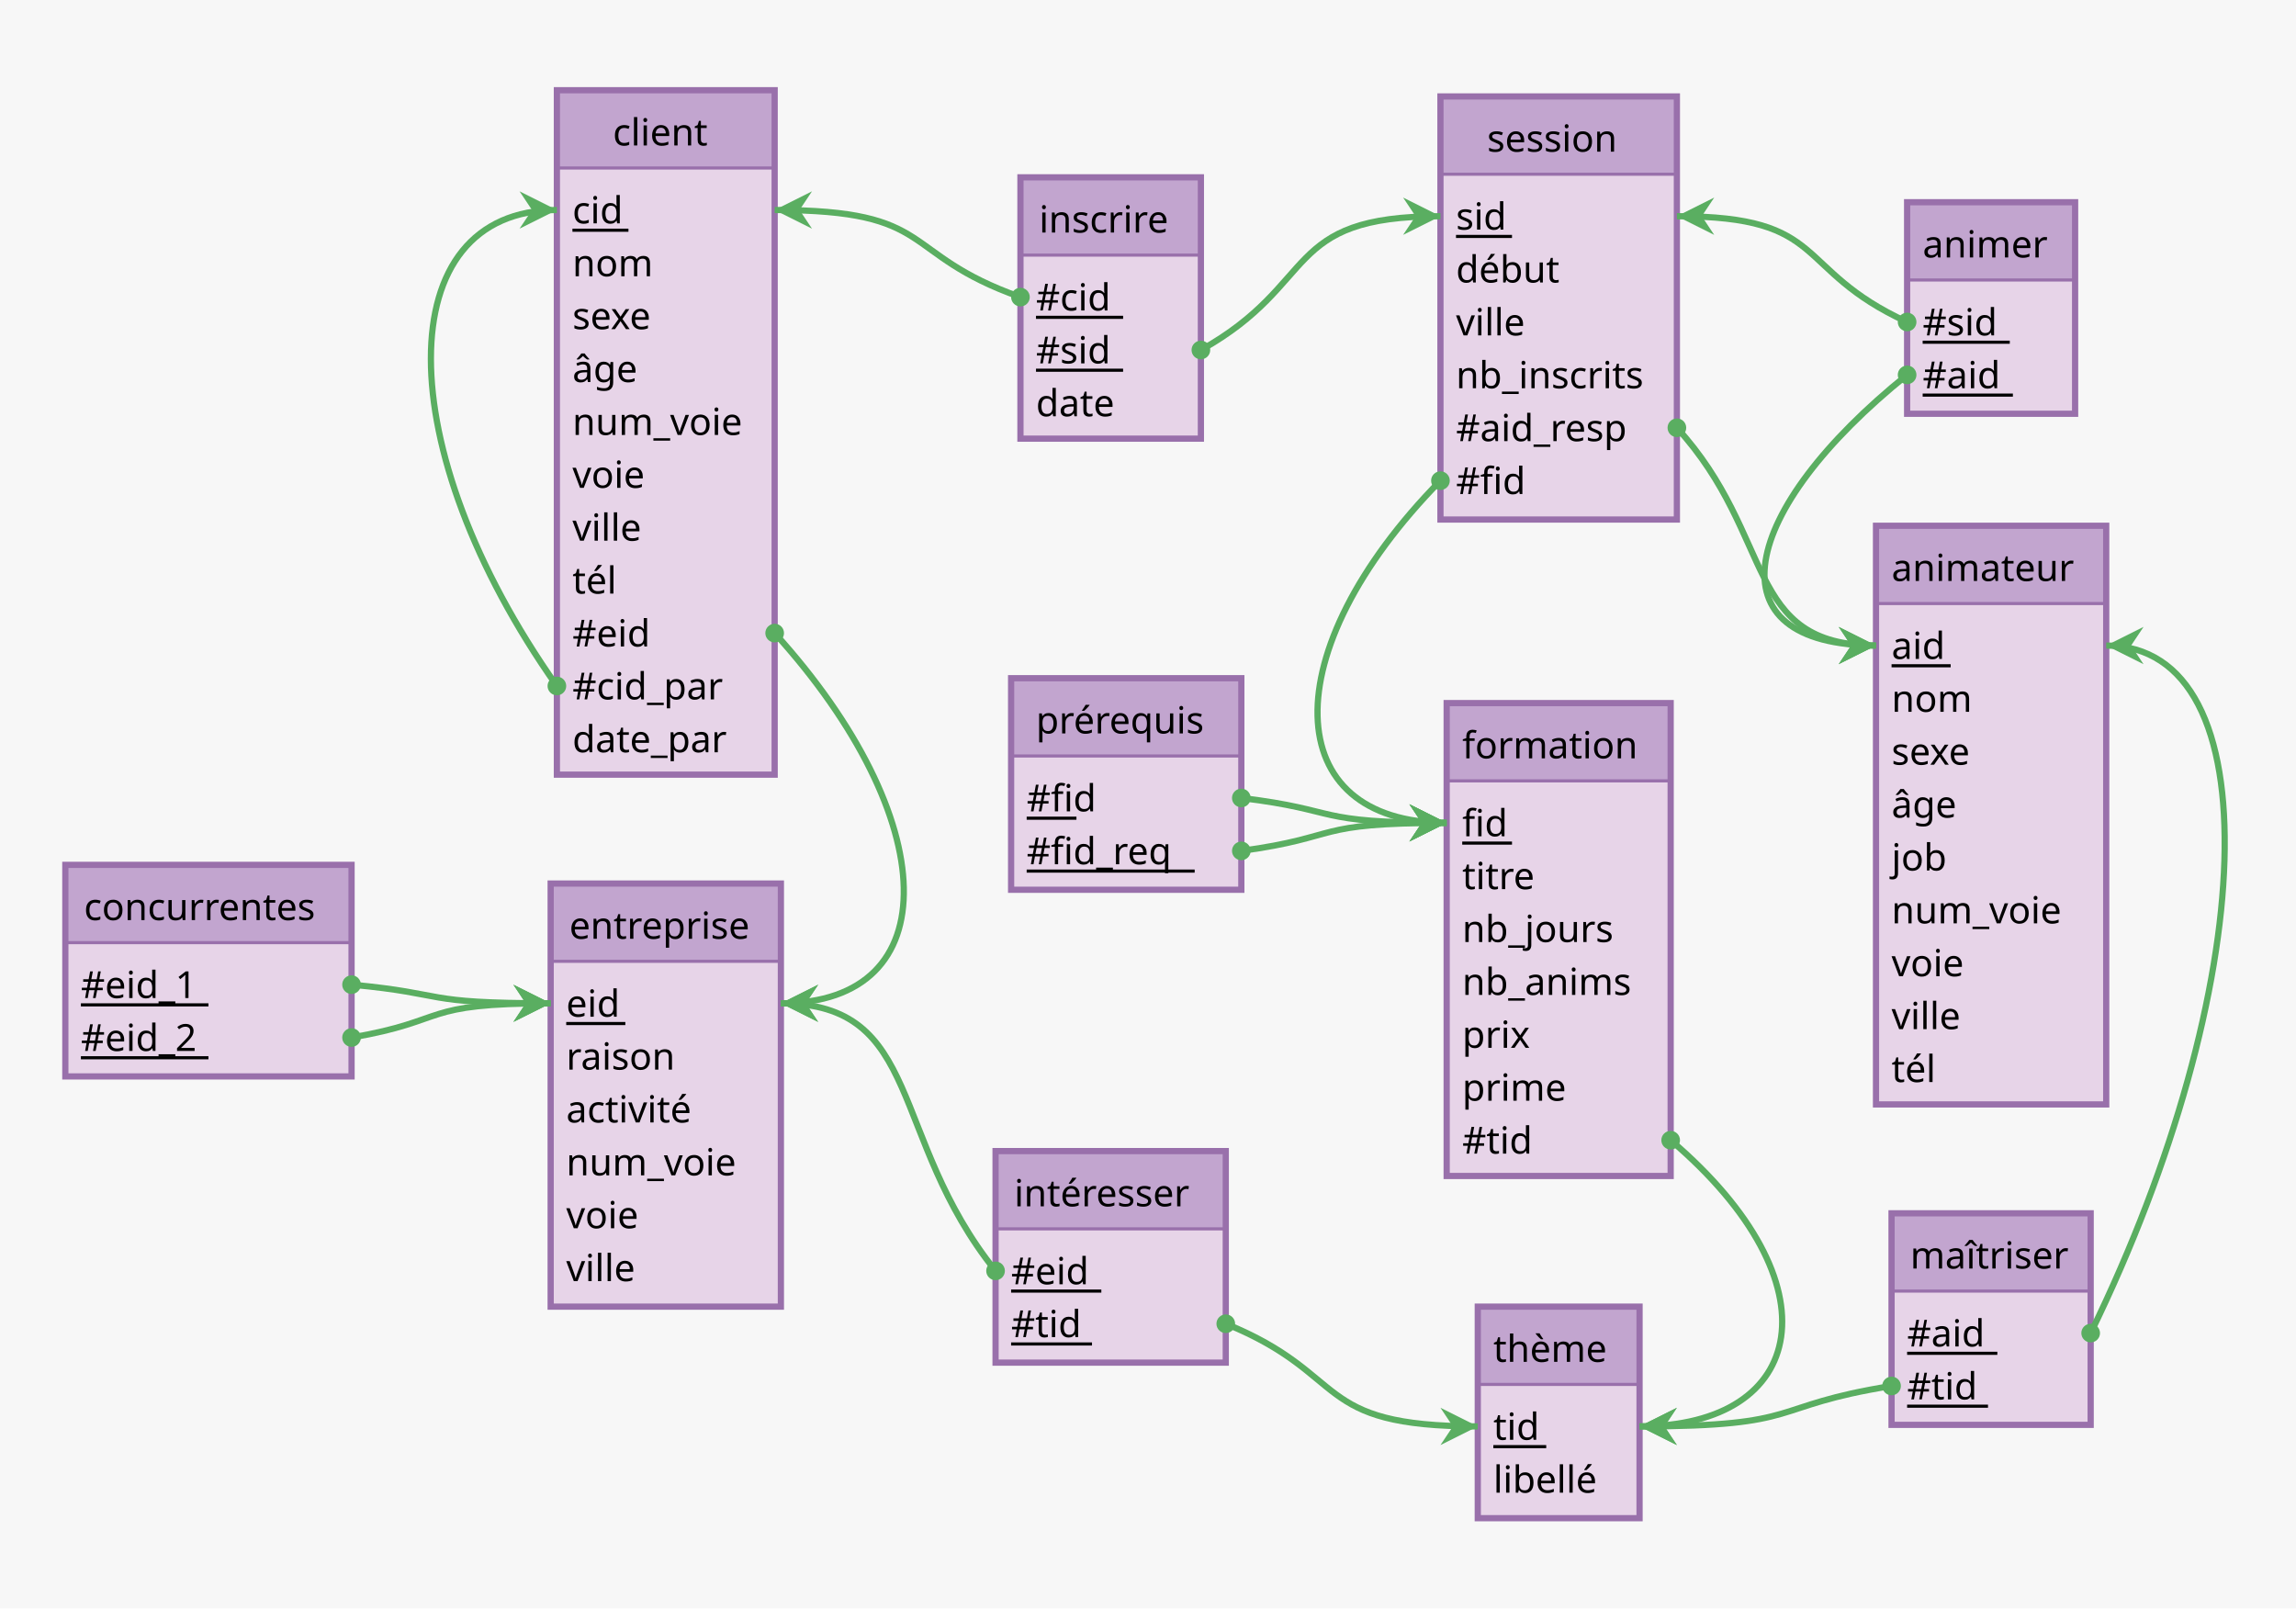
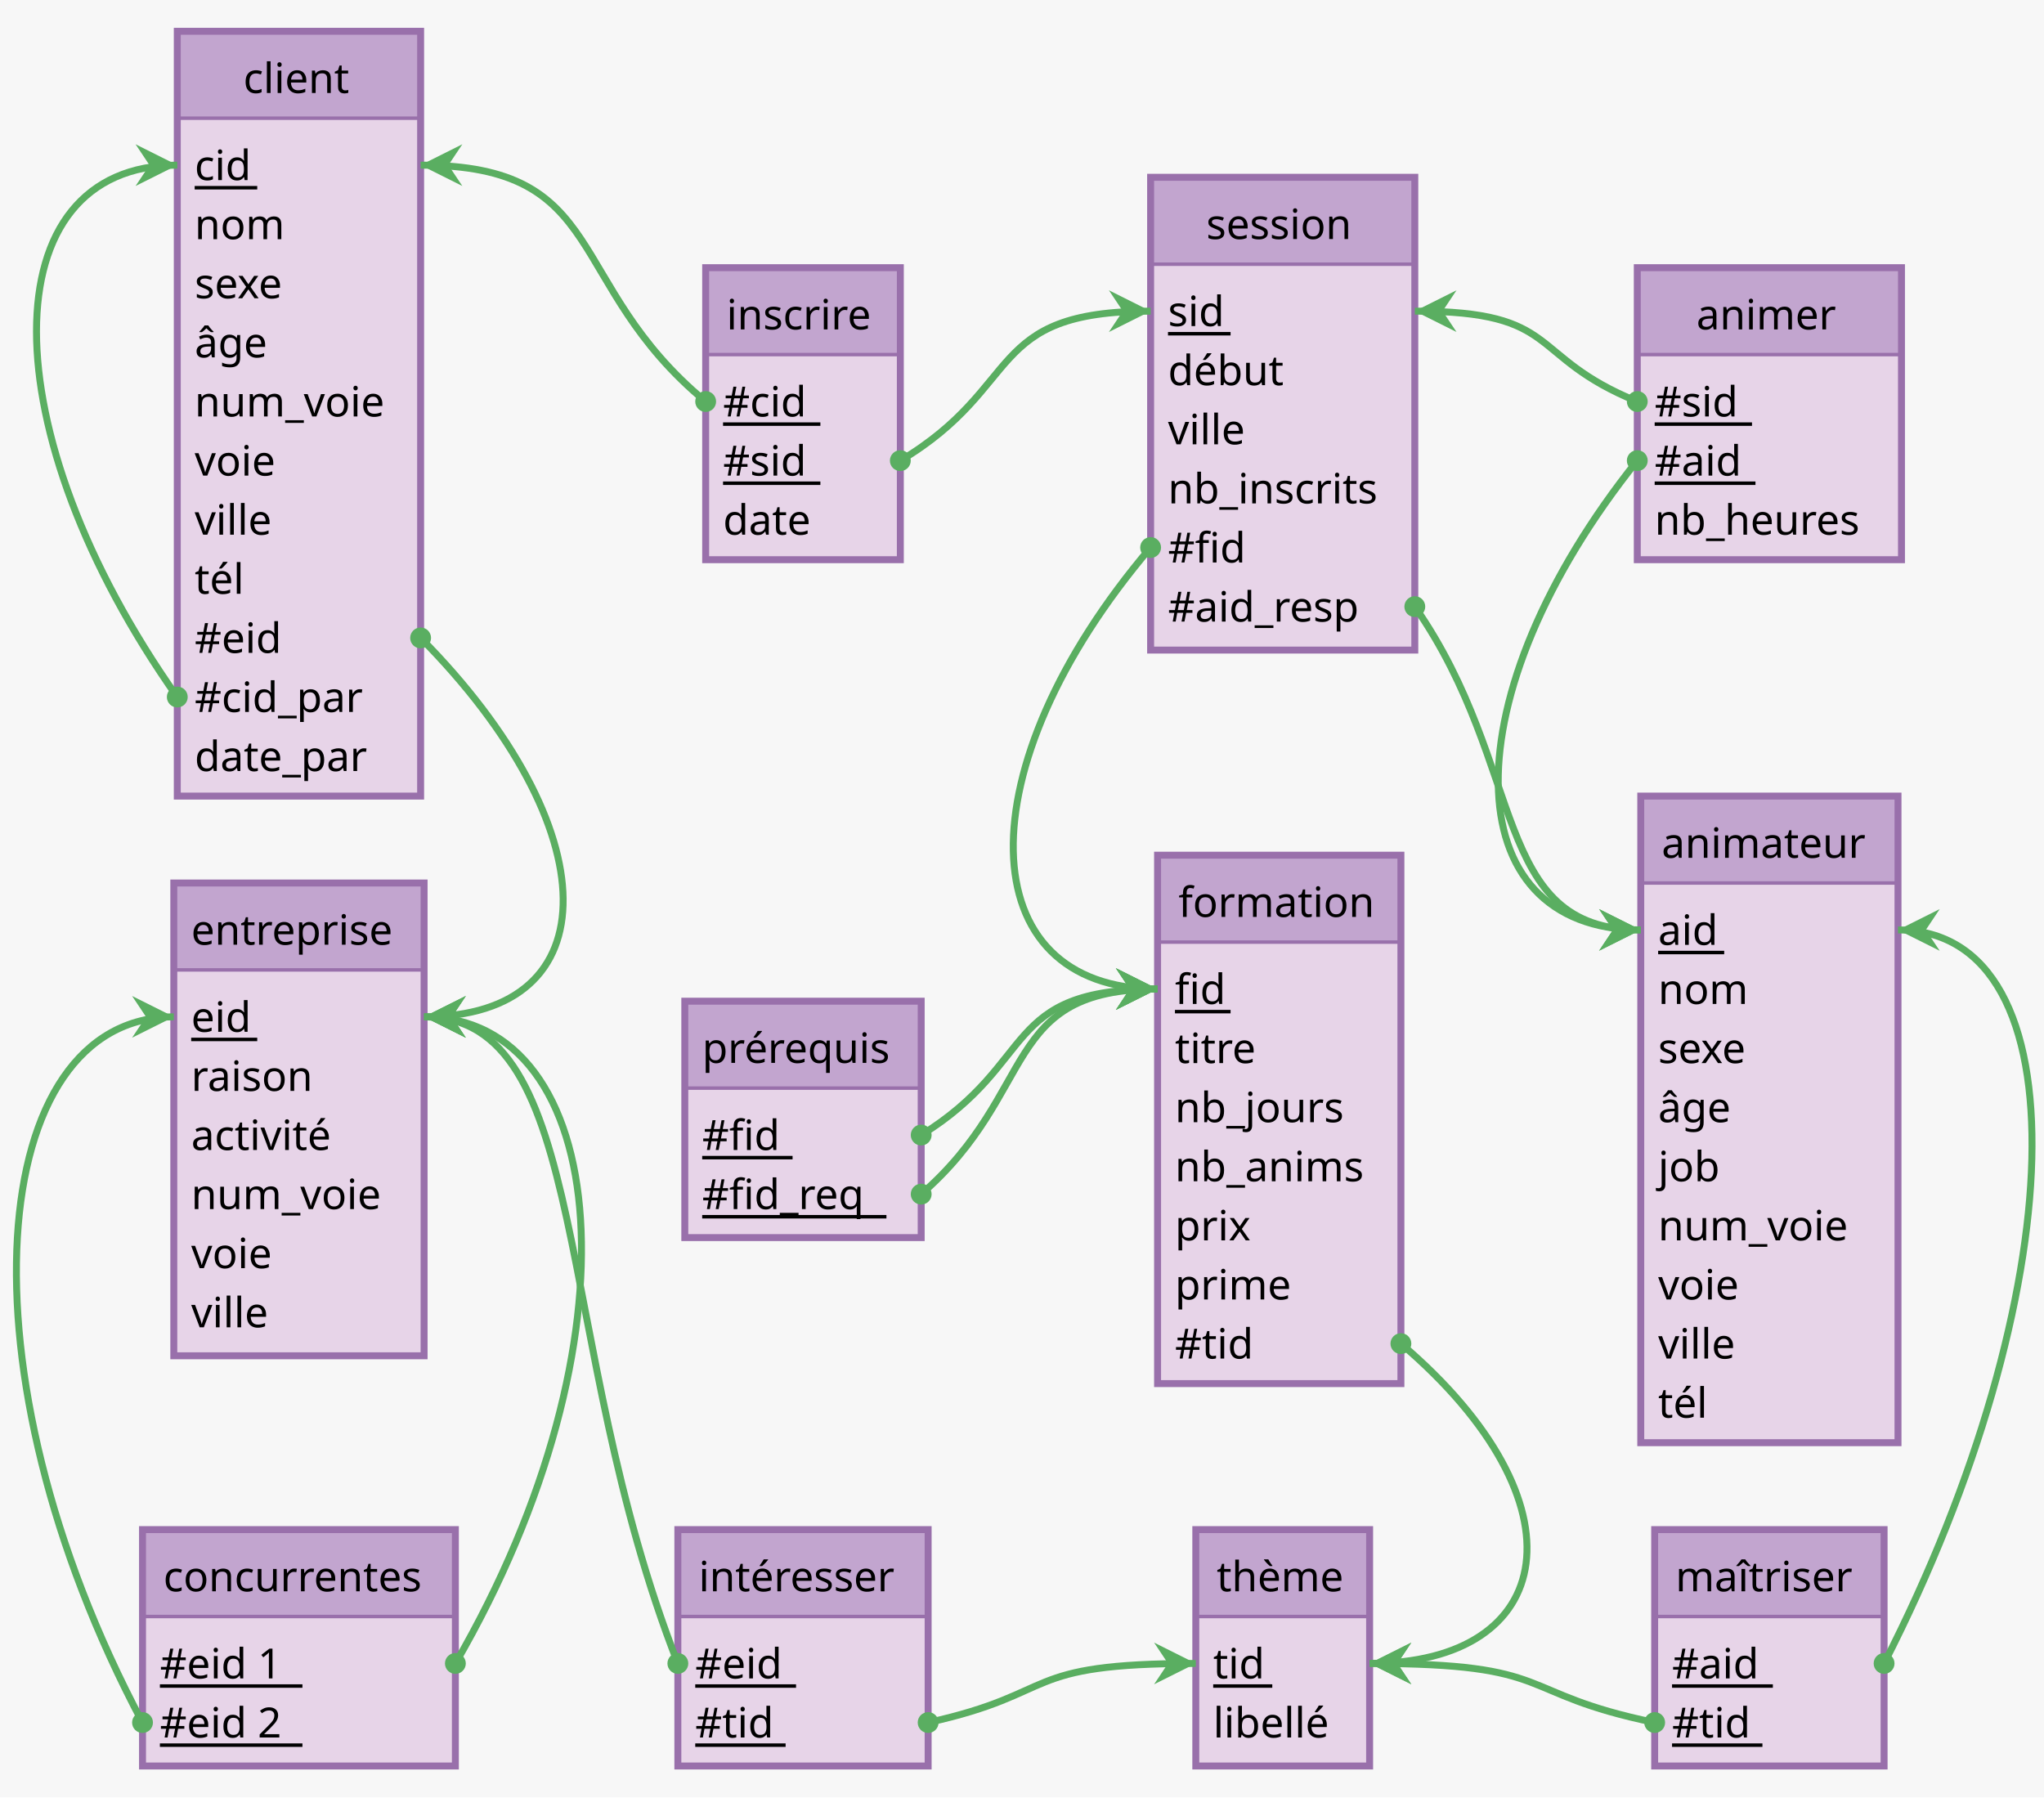
- <svg xmlns="http://www.w3.org/2000/svg" width="738" height="517" viewBox="0 0 738 517">
-   <rect x="0" y="0" width="738" height="517" fill="#f7f7f7" stroke="none" stroke-width="0" />
-   <g>
-     <g>
-       <rect x="179" y="29" width="70" height="25" fill="#c2a5cf" stroke="none" stroke-width="0" opacity="1" />
-       <rect x="179" y="54" width="70" height="195" fill="#e7d4e8" stroke="none" stroke-width="0" opacity="1" />
-       <rect x="179" y="29" width="70" height="220" fill="none" stroke="#9970ab" stroke-width="2" opacity="1" />
-       <line x1="179" y1="54" x2="249" y2="54" stroke="#9970ab" stroke-width="1" />
-     </g>
-     <text x="197" y="46.75" fill="#000000" font-family="Verdana" font-size="12">client</text>
-     <text x="184" y="71.8" fill="#000000" font-family="Verdana" font-size="12">cid</text>
-     <line x1="184" y1="74" x2="202" y2="74" stroke="#000000" stroke-width="1" />
-     <text x="184" y="88.8" fill="#000000" font-family="Verdana" font-size="12">nom</text>
-     <text x="184" y="105.8" fill="#000000" font-family="Verdana" font-size="12">sexe</text>
-     <text x="184" y="122.8" fill="#000000" font-family="Verdana" font-size="12">âge</text>
-     <text x="184" y="139.8" fill="#000000" font-family="Verdana" font-size="12">num_voie</text>
-     <text x="184" y="156.8" fill="#000000" font-family="Verdana" font-size="12">voie</text>
-     <text x="184" y="173.8" fill="#000000" font-family="Verdana" font-size="12">ville</text>
-     <text x="184" y="190.8" fill="#000000" font-family="Verdana" font-size="12">tél</text>
-     <text x="184" y="207.8" fill="#000000" font-family="Verdana" font-size="12">#eid</text>
-     <text x="184" y="224.8" fill="#000000" font-family="Verdana" font-size="12">#cid_par</text>
-     <text x="184" y="241.8" fill="#000000" font-family="Verdana" font-size="12">date_par</text>
-   </g>
-   <g>
-     <g>
-       <rect x="328" y="57" width="58" height="25" fill="#c2a5cf" stroke="none" stroke-width="0" opacity="1" />
-       <rect x="328" y="82" width="58" height="59" fill="#e7d4e8" stroke="none" stroke-width="0" opacity="1" />
-       <rect x="328" y="57" width="58" height="84" fill="none" stroke="#9970ab" stroke-width="2" opacity="1" />
-       <line x1="328" y1="82" x2="386" y2="82" stroke="#9970ab" stroke-width="1" />
-     </g>
-     <text x="334" y="74.75" fill="#000000" font-family="Verdana" font-size="12">inscrire</text>
-     <text x="333" y="99.8" fill="#000000" font-family="Verdana" font-size="12">#cid</text>
-     <line x1="333" y1="102" x2="361" y2="102" stroke="#000000" stroke-width="1" />
-     <text x="333" y="116.8" fill="#000000" font-family="Verdana" font-size="12">#sid</text>
-     <line x1="333" y1="119" x2="361" y2="119" stroke="#000000" stroke-width="1" />
-     <text x="333" y="133.8" fill="#000000" font-family="Verdana" font-size="12">date</text>
-   </g>
-   <g>
-     <g>
-       <rect x="463" y="31" width="76" height="25" fill="#c2a5cf" stroke="none" stroke-width="0" opacity="1" />
-       <rect x="463" y="56" width="76" height="111" fill="#e7d4e8" stroke="none" stroke-width="0" opacity="1" />
-       <rect x="463" y="31" width="76" height="136" fill="none" stroke="#9970ab" stroke-width="2" opacity="1" />
-       <line x1="463" y1="56" x2="539" y2="56" stroke="#9970ab" stroke-width="1" />
-     </g>
-     <text x="478" y="48.75" fill="#000000" font-family="Verdana" font-size="12">session</text>
-     <text x="468" y="73.8" fill="#000000" font-family="Verdana" font-size="12">sid</text>
-     <line x1="468" y1="76" x2="486" y2="76" stroke="#000000" stroke-width="1" />
-     <text x="468" y="90.8" fill="#000000" font-family="Verdana" font-size="12">début</text>
-     <text x="468" y="107.8" fill="#000000" font-family="Verdana" font-size="12">ville</text>
-     <text x="468" y="124.8" fill="#000000" font-family="Verdana" font-size="12">nb_inscrits</text>
-     <text x="468" y="141.8" fill="#000000" font-family="Verdana" font-size="12">#aid_resp</text>
-     <text x="468" y="158.8" fill="#000000" font-family="Verdana" font-size="12">#fid</text>
-   </g>
-   <g>
-     <g>
-       <rect x="613" y="65" width="54" height="25" fill="#c2a5cf" stroke="none" stroke-width="0" opacity="1" />
-       <rect x="613" y="90" width="54" height="43" fill="#e7d4e8" stroke="none" stroke-width="0" opacity="1" />
-       <rect x="613" y="65" width="54" height="68" fill="none" stroke="#9970ab" stroke-width="2" opacity="1" />
-       <line x1="613" y1="90" x2="667" y2="90" stroke="#9970ab" stroke-width="1" />
-     </g>
-     <text x="618" y="82.75" fill="#000000" font-family="Verdana" font-size="12">animer</text>
-     <text x="618" y="107.8" fill="#000000" font-family="Verdana" font-size="12">#sid</text>
-     <line x1="618" y1="110" x2="646" y2="110" stroke="#000000" stroke-width="1" />
-     <text x="618" y="124.8" fill="#000000" font-family="Verdana" font-size="12">#aid</text>
-     <line x1="618" y1="127" x2="647" y2="127" stroke="#000000" stroke-width="1" />
-   </g>
-   <g>
-     <g>
-       <rect x="21" y="278" width="92" height="25" fill="#c2a5cf" stroke="none" stroke-width="0" opacity="1" />
-       <rect x="21" y="303" width="92" height="43" fill="#e7d4e8" stroke="none" stroke-width="0" opacity="1" />
-       <rect x="21" y="278" width="92" height="68" fill="none" stroke="#9970ab" stroke-width="2" opacity="1" />
-       <line x1="21" y1="303" x2="113" y2="303" stroke="#9970ab" stroke-width="1" />
-     </g>
-     <text x="27" y="295.75" fill="#000000" font-family="Verdana" font-size="12">concurrentes</text>
-     <text x="26" y="320.8" fill="#000000" font-family="Verdana" font-size="12">#eid_1</text>
-     <line x1="26" y1="323" x2="67" y2="323" stroke="#000000" stroke-width="1" />
-     <text x="26" y="337.8" fill="#000000" font-family="Verdana" font-size="12">#eid_2</text>
-     <line x1="26" y1="340" x2="67" y2="340" stroke="#000000" stroke-width="1" />
-   </g>
-   <g>
-     <g>
-       <rect x="177" y="284" width="74" height="25" fill="#c2a5cf" stroke="none" stroke-width="0" opacity="1" />
-       <rect x="177" y="309" width="74" height="111" fill="#e7d4e8" stroke="none" stroke-width="0" opacity="1" />
-       <rect x="177" y="284" width="74" height="136" fill="none" stroke="#9970ab" stroke-width="2" opacity="1" />
-       <line x1="177" y1="309" x2="251" y2="309" stroke="#9970ab" stroke-width="1" />
-     </g>
-     <text x="183" y="301.75" fill="#000000" font-family="Verdana" font-size="12">entreprise</text>
-     <text x="182" y="326.8" fill="#000000" font-family="Verdana" font-size="12">eid</text>
-     <line x1="182" y1="329" x2="201" y2="329" stroke="#000000" stroke-width="1" />
-     <text x="182" y="343.8" fill="#000000" font-family="Verdana" font-size="12">raison</text>
-     <text x="182" y="360.8" fill="#000000" font-family="Verdana" font-size="12">activité</text>
-     <text x="182" y="377.8" fill="#000000" font-family="Verdana" font-size="12">num_voie</text>
-     <text x="182" y="394.8" fill="#000000" font-family="Verdana" font-size="12">voie</text>
-     <text x="182" y="411.8" fill="#000000" font-family="Verdana" font-size="12">ville</text>
-   </g>
-   <g>
-     <g>
-       <rect x="325" y="218" width="74" height="25" fill="#c2a5cf" stroke="none" stroke-width="0" opacity="1" />
-       <rect x="325" y="243" width="74" height="43" fill="#e7d4e8" stroke="none" stroke-width="0" opacity="1" />
-       <rect x="325" y="218" width="74" height="68" fill="none" stroke="#9970ab" stroke-width="2" opacity="1" />
-       <line x1="325" y1="243" x2="399" y2="243" stroke="#9970ab" stroke-width="1" />
-     </g>
-     <text x="333" y="235.75" fill="#000000" font-family="Verdana" font-size="12">prérequis</text>
-     <text x="330" y="260.8" fill="#000000" font-family="Verdana" font-size="12">#fid</text>
-     <line x1="330" y1="263" x2="346" y2="263" stroke="#000000" stroke-width="1" />
-     <text x="330" y="277.8" fill="#000000" font-family="Verdana" font-size="12">#fid_req</text>
-     <line x1="330" y1="280" x2="384" y2="280" stroke="#000000" stroke-width="1" />
-   </g>
-   <g>
-     <g>
-       <rect x="465" y="226" width="72" height="25" fill="#c2a5cf" stroke="none" stroke-width="0" opacity="1" />
-       <rect x="465" y="251" width="72" height="127" fill="#e7d4e8" stroke="none" stroke-width="0" opacity="1" />
-       <rect x="465" y="226" width="72" height="152" fill="none" stroke="#9970ab" stroke-width="2" opacity="1" />
-       <line x1="465" y1="251" x2="537" y2="251" stroke="#9970ab" stroke-width="1" />
-     </g>
-     <text x="470" y="243.75" fill="#000000" font-family="Verdana" font-size="12">formation</text>
-     <text x="470" y="268.8" fill="#000000" font-family="Verdana" font-size="12">fid</text>
-     <line x1="470" y1="271" x2="486" y2="271" stroke="#000000" stroke-width="1" />
-     <text x="470" y="285.8" fill="#000000" font-family="Verdana" font-size="12">titre</text>
-     <text x="470" y="302.8" fill="#000000" font-family="Verdana" font-size="12">nb_jours</text>
-     <text x="470" y="319.8" fill="#000000" font-family="Verdana" font-size="12">nb_anims</text>
-     <text x="470" y="336.8" fill="#000000" font-family="Verdana" font-size="12">prix</text>
-     <text x="470" y="353.8" fill="#000000" font-family="Verdana" font-size="12">prime</text>
-     <text x="470" y="370.8" fill="#000000" font-family="Verdana" font-size="12">#tid</text>
-   </g>
-   <g>
-     <g>
-       <rect x="603" y="169" width="74" height="25" fill="#c2a5cf" stroke="none" stroke-width="0" opacity="1" />
-       <rect x="603" y="194" width="74" height="161" fill="#e7d4e8" stroke="none" stroke-width="0" opacity="1" />
-       <rect x="603" y="169" width="74" height="186" fill="none" stroke="#9970ab" stroke-width="2" opacity="1" />
-       <line x1="603" y1="194" x2="677" y2="194" stroke="#9970ab" stroke-width="1" />
-     </g>
-     <text x="608" y="186.75" fill="#000000" font-family="Verdana" font-size="12">animateur</text>
-     <text x="608" y="211.8" fill="#000000" font-family="Verdana" font-size="12">aid</text>
-     <line x1="608" y1="214" x2="627" y2="214" stroke="#000000" stroke-width="1" />
-     <text x="608" y="228.8" fill="#000000" font-family="Verdana" font-size="12">nom</text>
-     <text x="608" y="245.8" fill="#000000" font-family="Verdana" font-size="12">sexe</text>
-     <text x="608" y="262.8" fill="#000000" font-family="Verdana" font-size="12">âge</text>
-     <text x="608" y="279.8" fill="#000000" font-family="Verdana" font-size="12">job</text>
-     <text x="608" y="296.8" fill="#000000" font-family="Verdana" font-size="12">num_voie</text>
-     <text x="608" y="313.8" fill="#000000" font-family="Verdana" font-size="12">voie</text>
-     <text x="608" y="330.8" fill="#000000" font-family="Verdana" font-size="12">ville</text>
-     <text x="608" y="347.8" fill="#000000" font-family="Verdana" font-size="12">tél</text>
-   </g>
-   <g>
-     <g>
-       <rect x="320" y="370" width="74" height="25" fill="#c2a5cf" stroke="none" stroke-width="0" opacity="1" />
-       <rect x="320" y="395" width="74" height="43" fill="#e7d4e8" stroke="none" stroke-width="0" opacity="1" />
-       <rect x="320" y="370" width="74" height="68" fill="none" stroke="#9970ab" stroke-width="2" opacity="1" />
-       <line x1="320" y1="395" x2="394" y2="395" stroke="#9970ab" stroke-width="1" />
-     </g>
-     <text x="326" y="387.75" fill="#000000" font-family="Verdana" font-size="12">intéresser</text>
-     <text x="325" y="412.8" fill="#000000" font-family="Verdana" font-size="12">#eid</text>
-     <line x1="325" y1="415" x2="354" y2="415" stroke="#000000" stroke-width="1" />
-     <text x="325" y="429.8" fill="#000000" font-family="Verdana" font-size="12">#tid</text>
-     <line x1="325" y1="432" x2="351" y2="432" stroke="#000000" stroke-width="1" />
-   </g>
-   <g>
-     <g>
-       <rect x="475" y="420" width="52" height="25" fill="#c2a5cf" stroke="none" stroke-width="0" opacity="1" />
-       <rect x="475" y="445" width="52" height="43" fill="#e7d4e8" stroke="none" stroke-width="0" opacity="1" />
-       <rect x="475" y="420" width="52" height="68" fill="none" stroke="#9970ab" stroke-width="2" opacity="1" />
-       <line x1="475" y1="445" x2="527" y2="445" stroke="#9970ab" stroke-width="1" />
-     </g>
-     <text x="480" y="437.75" fill="#000000" font-family="Verdana" font-size="12">thème</text>
-     <text x="480" y="462.8" fill="#000000" font-family="Verdana" font-size="12">tid</text>
-     <line x1="480" y1="465" x2="497" y2="465" stroke="#000000" stroke-width="1" />
-     <text x="480" y="479.8" fill="#000000" font-family="Verdana" font-size="12">libellé</text>
-   </g>
-   <g>
-     <g>
-       <rect x="608" y="390" width="64" height="25" fill="#c2a5cf" stroke="none" stroke-width="0" opacity="1" />
-       <rect x="608" y="415" width="64" height="43" fill="#e7d4e8" stroke="none" stroke-width="0" opacity="1" />
-       <rect x="608" y="390" width="64" height="68" fill="none" stroke="#9970ab" stroke-width="2" opacity="1" />
-       <line x1="608" y1="415" x2="672" y2="415" stroke="#9970ab" stroke-width="1" />
-     </g>
-     <text x="614" y="407.75" fill="#000000" font-family="Verdana" font-size="12">maîtriser</text>
-     <text x="613" y="432.8" fill="#000000" font-family="Verdana" font-size="12">#aid</text>
-     <line x1="613" y1="435" x2="642" y2="435" stroke="#000000" stroke-width="1" />
-     <text x="613" y="449.8" fill="#000000" font-family="Verdana" font-size="12">#tid</text>
-     <line x1="613" y1="452" x2="639" y2="452" stroke="#000000" stroke-width="1" />
-   </g>
-   <path d="M249 203.5 C303 263 305 322.5 251 322.5" fill="none" stroke="#5aae61" stroke-width="2" />
-   <polygon points="251 322.5 263 316.5 259 322.5 263 328.5" fill="#5aae61" stroke-width="0" />
-   <circle cx="249" cy="203.5" r="2" stroke="#5aae61" stroke-width="2" fill="#5aae61" />
-   <path d="M179 220.5 C125 144 125 67.5 179 67.5" fill="none" stroke="#5aae61" stroke-width="2" />
-   <polygon points="179 67.5 167 73.5 171 67.5 167 61.5" fill="#5aae61" stroke-width="0" />
-   <circle cx="179" cy="220.5" r="2" stroke="#5aae61" stroke-width="2" fill="#5aae61" />
-   <path d="M328 95.5 C288.5 81.5 301.67 67.5 249 67.5" fill="none" stroke="#5aae61" stroke-width="2" />
-   <polygon points="249 67.5 261 61.5 257 67.5 261 73.5" fill="#5aae61" stroke-width="0" />
-   <circle cx="328" cy="95.5" r="2" stroke="#5aae61" stroke-width="2" fill="#5aae61" />
-   <path d="M386 112.5 C424.5 91 411.67 69.5 463 69.5" fill="none" stroke="#5aae61" stroke-width="2" />
-   <polygon points="463 69.5 451 75.5 455 69.5 451 63.5" fill="#5aae61" stroke-width="0" />
-   <circle cx="386" cy="112.5" r="2" stroke="#5aae61" stroke-width="2" fill="#5aae61" />
-   <path d="M539 137.5 C571 172.5 560.33 207.5 603 207.5" fill="none" stroke="#5aae61" stroke-width="2" />
-   <polygon points="603 207.5 591 213.5 595 207.5 591 201.5" fill="#5aae61" stroke-width="0" />
-   <circle cx="539" cy="137.5" r="2" stroke="#5aae61" stroke-width="2" fill="#5aae61" />
-   <path d="M463 154.5 C409 209.5 411 264.5 465 264.5" fill="none" stroke="#5aae61" stroke-width="2" />
-   <polygon points="465 264.5 453 270.5 457 264.5 453 258.5" fill="#5aae61" stroke-width="0" />
-   <circle cx="463" cy="154.5" r="2" stroke="#5aae61" stroke-width="2" fill="#5aae61" />
-   <path d="M613 103.5 C576 86.5 588.33 69.5 539 69.5" fill="none" stroke="#5aae61" stroke-width="2" />
-   <polygon points="539 69.5 551 63.5 547 69.5 551 75.5" fill="#5aae61" stroke-width="0" />
-   <circle cx="613" cy="103.5" r="2" stroke="#5aae61" stroke-width="2" fill="#5aae61" />
-   <path d="M613 120.5 C559 164 549 207.5 603 207.5" fill="none" stroke="#5aae61" stroke-width="2" />
-   <polygon points="603 207.5 591 213.5 595 207.5 591 201.5" fill="#5aae61" stroke-width="0" />
-   <circle cx="613" cy="120.5" r="2" stroke="#5aae61" stroke-width="2" fill="#5aae61" />
-   <path d="M113 316.5 C145 319.5 134.33 322.5 177 322.5" fill="none" stroke="#5aae61" stroke-width="2" />
-   <polygon points="177 322.5 165 328.5 169 322.5 165 316.5" fill="#5aae61" stroke-width="0" />
-   <circle cx="113" cy="316.5" r="2" stroke="#5aae61" stroke-width="2" fill="#5aae61" />
-   <path d="M113 333.5 C145 328 134.33 322.5 177 322.5" fill="none" stroke="#5aae61" stroke-width="2" />
-   <polygon points="177 322.5 165 328.5 169 322.5 165 316.5" fill="#5aae61" stroke-width="0" />
-   <circle cx="113" cy="333.5" r="2" stroke="#5aae61" stroke-width="2" fill="#5aae61" />
-   <path d="M399 256.5 C432 260.5 421 264.5 465 264.5" fill="none" stroke="#5aae61" stroke-width="2" />
-   <polygon points="465 264.5 453 270.5 457 264.5 453 258.5" fill="#5aae61" stroke-width="0" />
-   <circle cx="399" cy="256.5" r="2" stroke="#5aae61" stroke-width="2" fill="#5aae61" />
-   <path d="M399 273.5 C432 269 421 264.5 465 264.5" fill="none" stroke="#5aae61" stroke-width="2" />
-   <polygon points="465 264.5 453 270.5 457 264.5 453 258.5" fill="#5aae61" stroke-width="0" />
-   <circle cx="399" cy="273.5" r="2" stroke="#5aae61" stroke-width="2" fill="#5aae61" />
-   <path d="M537 366.5 C591 412.5 581 458.5 527 458.5" fill="none" stroke="#5aae61" stroke-width="2" />
-   <polygon points="527 458.5 539 452.5 535 458.5 539 464.5" fill="#5aae61" stroke-width="0" />
-   <circle cx="537" cy="366.5" r="2" stroke="#5aae61" stroke-width="2" fill="#5aae61" />
-   <path d="M320 408.5 C285.5 365.5 297 322.5 251 322.5" fill="none" stroke="#5aae61" stroke-width="2" />
-   <polygon points="251 322.5 263 316.5 259 322.5 263 328.5" fill="#5aae61" stroke-width="0" />
-   <circle cx="320" cy="408.5" r="2" stroke="#5aae61" stroke-width="2" fill="#5aae61" />
-   <path d="M394 425.5 C434.5 442 421 458.5 475 458.5" fill="none" stroke="#5aae61" stroke-width="2" />
-   <polygon points="475 458.5 463 464.5 467 458.5 463 452.5" fill="#5aae61" stroke-width="0" />
-   <circle cx="394" cy="425.5" r="2" stroke="#5aae61" stroke-width="2" fill="#5aae61" />
-   <path d="M672 428.5 C726 318 731 207.5 677 207.5" fill="none" stroke="#5aae61" stroke-width="2" />
-   <polygon points="677 207.5 689 201.5 685 207.5 689 213.5" fill="#5aae61" stroke-width="0" />
-   <circle cx="672" cy="428.5" r="2" stroke="#5aae61" stroke-width="2" fill="#5aae61" />
-   <path d="M608 445.5 C567.5 452 581 458.5 527 458.5" fill="none" stroke="#5aae61" stroke-width="2" />
-   <polygon points="527 458.5 539 452.5 535 458.5 539 464.5" fill="#5aae61" stroke-width="0" />
-   <circle cx="608" cy="445.5" r="2" stroke="#5aae61" stroke-width="2" fill="#5aae61" />
+ <svg xmlns="http://www.w3.org/2000/svg" width="588" height="517" viewBox="0 0 588 517">
+   <rect x="0" y="0" width="588" height="517" fill="#f7f7f7" stroke="none" stroke-width="0" />
+   <g>
+     <g>
+       <rect x="51" y="9" width="70" height="25" fill="#c2a5cf" stroke="none" stroke-width="0" opacity="1" />
+       <rect x="51" y="34" width="70" height="195" fill="#e7d4e8" stroke="none" stroke-width="0" opacity="1" />
+       <rect x="51" y="9" width="70" height="220" fill="none" stroke="#9970ab" stroke-width="2" opacity="1" />
+       <line x1="51" y1="34" x2="121" y2="34" stroke="#9970ab" stroke-width="1" />
+     </g>
+     <text x="70" y="26.75" fill="#000000" font-family="Verdana" font-size="12">client</text>
+     <text x="56" y="51.8" fill="#000000" font-family="Verdana" font-size="12">cid</text>
+     <line x1="56" y1="54" x2="74" y2="54" stroke="#000000" stroke-width="1" />
+     <text x="56" y="68.8" fill="#000000" font-family="Verdana" font-size="12">nom</text>
+     <text x="56" y="85.8" fill="#000000" font-family="Verdana" font-size="12">sexe</text>
+     <text x="56" y="102.8" fill="#000000" font-family="Verdana" font-size="12">âge</text>
+     <text x="56" y="119.8" fill="#000000" font-family="Verdana" font-size="12">num_voie</text>
+     <text x="56" y="136.8" fill="#000000" font-family="Verdana" font-size="12">voie</text>
+     <text x="56" y="153.8" fill="#000000" font-family="Verdana" font-size="12">ville</text>
+     <text x="56" y="170.8" fill="#000000" font-family="Verdana" font-size="12">tél</text>
+     <text x="56" y="187.8" fill="#000000" font-family="Verdana" font-size="12">#eid</text>
+     <text x="56" y="204.8" fill="#000000" font-family="Verdana" font-size="12">#cid_par</text>
+     <text x="56" y="221.8" fill="#000000" font-family="Verdana" font-size="12">date_par</text>
+   </g>
+   <g>
+     <g>
+       <rect x="203" y="77" width="56" height="25" fill="#c2a5cf" stroke="none" stroke-width="0" opacity="1" />
+       <rect x="203" y="102" width="56" height="59" fill="#e7d4e8" stroke="none" stroke-width="0" opacity="1" />
+       <rect x="203" y="77" width="56" height="84" fill="none" stroke="#9970ab" stroke-width="2" opacity="1" />
+       <line x1="203" y1="102" x2="259" y2="102" stroke="#9970ab" stroke-width="1" />
+     </g>
+     <text x="209" y="94.75" fill="#000000" font-family="Verdana" font-size="12">inscrire</text>
+     <text x="208" y="119.8" fill="#000000" font-family="Verdana" font-size="12">#cid</text>
+     <line x1="208" y1="122" x2="236" y2="122" stroke="#000000" stroke-width="1" />
+     <text x="208" y="136.8" fill="#000000" font-family="Verdana" font-size="12">#sid</text>
+     <line x1="208" y1="139" x2="236" y2="139" stroke="#000000" stroke-width="1" />
+     <text x="208" y="153.8" fill="#000000" font-family="Verdana" font-size="12">date</text>
+   </g>
+   <g>
+     <g>
+       <rect x="331" y="51" width="76" height="25" fill="#c2a5cf" stroke="none" stroke-width="0" opacity="1" />
+       <rect x="331" y="76" width="76" height="111" fill="#e7d4e8" stroke="none" stroke-width="0" opacity="1" />
+       <rect x="331" y="51" width="76" height="136" fill="none" stroke="#9970ab" stroke-width="2" opacity="1" />
+       <line x1="331" y1="76" x2="407" y2="76" stroke="#9970ab" stroke-width="1" />
+     </g>
+     <text x="347" y="68.75" fill="#000000" font-family="Verdana" font-size="12">session</text>
+     <text x="336" y="93.8" fill="#000000" font-family="Verdana" font-size="12">sid</text>
+     <line x1="336" y1="96" x2="354" y2="96" stroke="#000000" stroke-width="1" />
+     <text x="336" y="110.8" fill="#000000" font-family="Verdana" font-size="12">début</text>
+     <text x="336" y="127.8" fill="#000000" font-family="Verdana" font-size="12">ville</text>
+     <text x="336" y="144.8" fill="#000000" font-family="Verdana" font-size="12">nb_inscrits</text>
+     <text x="336" y="161.8" fill="#000000" font-family="Verdana" font-size="12">#fid</text>
+     <text x="336" y="178.8" fill="#000000" font-family="Verdana" font-size="12">#aid_resp</text>
+   </g>
+   <g>
+     <g>
+       <rect x="471" y="77" width="76" height="25" fill="#c2a5cf" stroke="none" stroke-width="0" opacity="1" />
+       <rect x="471" y="102" width="76" height="59" fill="#e7d4e8" stroke="none" stroke-width="0" opacity="1" />
+       <rect x="471" y="77" width="76" height="84" fill="none" stroke="#9970ab" stroke-width="2" opacity="1" />
+       <line x1="471" y1="102" x2="547" y2="102" stroke="#9970ab" stroke-width="1" />
+     </g>
+     <text x="488" y="94.75" fill="#000000" font-family="Verdana" font-size="12">animer</text>
+     <text x="476" y="119.8" fill="#000000" font-family="Verdana" font-size="12">#sid</text>
+     <line x1="476" y1="122" x2="504" y2="122" stroke="#000000" stroke-width="1" />
+     <text x="476" y="136.8" fill="#000000" font-family="Verdana" font-size="12">#aid</text>
+     <line x1="476" y1="139" x2="505" y2="139" stroke="#000000" stroke-width="1" />
+     <text x="476" y="153.8" fill="#000000" font-family="Verdana" font-size="12">nb_heures</text>
+   </g>
+   <g>
+     <g>
+       <rect x="50" y="254" width="72" height="25" fill="#c2a5cf" stroke="none" stroke-width="0" opacity="1" />
+       <rect x="50" y="279" width="72" height="111" fill="#e7d4e8" stroke="none" stroke-width="0" opacity="1" />
+       <rect x="50" y="254" width="72" height="136" fill="none" stroke="#9970ab" stroke-width="2" opacity="1" />
+       <line x1="50" y1="279" x2="122" y2="279" stroke="#9970ab" stroke-width="1" />
+     </g>
+     <text x="55" y="271.75" fill="#000000" font-family="Verdana" font-size="12">entreprise</text>
+     <text x="55" y="296.8" fill="#000000" font-family="Verdana" font-size="12">eid</text>
+     <line x1="55" y1="299" x2="74" y2="299" stroke="#000000" stroke-width="1" />
+     <text x="55" y="313.8" fill="#000000" font-family="Verdana" font-size="12">raison</text>
+     <text x="55" y="330.8" fill="#000000" font-family="Verdana" font-size="12">activité</text>
+     <text x="55" y="347.8" fill="#000000" font-family="Verdana" font-size="12">num_voie</text>
+     <text x="55" y="364.8" fill="#000000" font-family="Verdana" font-size="12">voie</text>
+     <text x="55" y="381.8" fill="#000000" font-family="Verdana" font-size="12">ville</text>
+   </g>
+   <g>
+     <g>
+       <rect x="197" y="288" width="68" height="25" fill="#c2a5cf" stroke="none" stroke-width="0" opacity="1" />
+       <rect x="197" y="313" width="68" height="43" fill="#e7d4e8" stroke="none" stroke-width="0" opacity="1" />
+       <rect x="197" y="288" width="68" height="68" fill="none" stroke="#9970ab" stroke-width="2" opacity="1" />
+       <line x1="197" y1="313" x2="265" y2="313" stroke="#9970ab" stroke-width="1" />
+     </g>
+     <text x="202" y="305.75" fill="#000000" font-family="Verdana" font-size="12">prérequis</text>
+     <text x="202" y="330.8" fill="#000000" font-family="Verdana" font-size="12">#fid</text>
+     <line x1="202" y1="333" x2="228" y2="333" stroke="#000000" stroke-width="1" />
+     <text x="202" y="347.8" fill="#000000" font-family="Verdana" font-size="12">#fid_req</text>
+     <line x1="202" y1="350" x2="255" y2="350" stroke="#000000" stroke-width="1" />
+   </g>
+   <g>
+     <g>
+       <rect x="333" y="246" width="70" height="25" fill="#c2a5cf" stroke="none" stroke-width="0" opacity="1" />
+       <rect x="333" y="271" width="70" height="127" fill="#e7d4e8" stroke="none" stroke-width="0" opacity="1" />
+       <rect x="333" y="246" width="70" height="152" fill="none" stroke="#9970ab" stroke-width="2" opacity="1" />
+       <line x1="333" y1="271" x2="403" y2="271" stroke="#9970ab" stroke-width="1" />
+     </g>
+     <text x="339" y="263.75" fill="#000000" font-family="Verdana" font-size="12">formation</text>
+     <text x="338" y="288.8" fill="#000000" font-family="Verdana" font-size="12">fid</text>
+     <line x1="338" y1="291" x2="354" y2="291" stroke="#000000" stroke-width="1" />
+     <text x="338" y="305.8" fill="#000000" font-family="Verdana" font-size="12">titre</text>
+     <text x="338" y="322.8" fill="#000000" font-family="Verdana" font-size="12">nb_jours</text>
+     <text x="338" y="339.8" fill="#000000" font-family="Verdana" font-size="12">nb_anims</text>
+     <text x="338" y="356.8" fill="#000000" font-family="Verdana" font-size="12">prix</text>
+     <text x="338" y="373.8" fill="#000000" font-family="Verdana" font-size="12">prime</text>
+     <text x="338" y="390.8" fill="#000000" font-family="Verdana" font-size="12">#tid</text>
+   </g>
+   <g>
+     <g>
+       <rect x="472" y="229" width="74" height="25" fill="#c2a5cf" stroke="none" stroke-width="0" opacity="1" />
+       <rect x="472" y="254" width="74" height="161" fill="#e7d4e8" stroke="none" stroke-width="0" opacity="1" />
+       <rect x="472" y="229" width="74" height="186" fill="none" stroke="#9970ab" stroke-width="2" opacity="1" />
+       <line x1="472" y1="254" x2="546" y2="254" stroke="#9970ab" stroke-width="1" />
+     </g>
+     <text x="478" y="246.75" fill="#000000" font-family="Verdana" font-size="12">animateur</text>
+     <text x="477" y="271.8" fill="#000000" font-family="Verdana" font-size="12">aid</text>
+     <line x1="477" y1="274" x2="496" y2="274" stroke="#000000" stroke-width="1" />
+     <text x="477" y="288.8" fill="#000000" font-family="Verdana" font-size="12">nom</text>
+     <text x="477" y="305.8" fill="#000000" font-family="Verdana" font-size="12">sexe</text>
+     <text x="477" y="322.8" fill="#000000" font-family="Verdana" font-size="12">âge</text>
+     <text x="477" y="339.8" fill="#000000" font-family="Verdana" font-size="12">job</text>
+     <text x="477" y="356.8" fill="#000000" font-family="Verdana" font-size="12">num_voie</text>
+     <text x="477" y="373.8" fill="#000000" font-family="Verdana" font-size="12">voie</text>
+     <text x="477" y="390.8" fill="#000000" font-family="Verdana" font-size="12">ville</text>
+     <text x="477" y="407.8" fill="#000000" font-family="Verdana" font-size="12">tél</text>
+   </g>
+   <g>
+     <g>
+       <rect x="41" y="440" width="90" height="25" fill="#c2a5cf" stroke="none" stroke-width="0" opacity="1" />
+       <rect x="41" y="465" width="90" height="43" fill="#e7d4e8" stroke="none" stroke-width="0" opacity="1" />
+       <rect x="41" y="440" width="90" height="68" fill="none" stroke="#9970ab" stroke-width="2" opacity="1" />
+       <line x1="41" y1="465" x2="131" y2="465" stroke="#9970ab" stroke-width="1" />
+     </g>
+     <text x="47" y="457.75" fill="#000000" font-family="Verdana" font-size="12">concurrentes</text>
+     <text x="46" y="482.8" fill="#000000" font-family="Verdana" font-size="12">#eid 1</text>
+     <line x1="46" y1="485" x2="87" y2="485" stroke="#000000" stroke-width="1" />
+     <text x="46" y="499.8" fill="#000000" font-family="Verdana" font-size="12">#eid 2</text>
+     <line x1="46" y1="502" x2="87" y2="502" stroke="#000000" stroke-width="1" />
+   </g>
+   <g>
+     <g>
+       <rect x="195" y="440" width="72" height="25" fill="#c2a5cf" stroke="none" stroke-width="0" opacity="1" />
+       <rect x="195" y="465" width="72" height="43" fill="#e7d4e8" stroke="none" stroke-width="0" opacity="1" />
+       <rect x="195" y="440" width="72" height="68" fill="none" stroke="#9970ab" stroke-width="2" opacity="1" />
+       <line x1="195" y1="465" x2="267" y2="465" stroke="#9970ab" stroke-width="1" />
+     </g>
+     <text x="201" y="457.75" fill="#000000" font-family="Verdana" font-size="12">intéresser</text>
+     <text x="200" y="482.8" fill="#000000" font-family="Verdana" font-size="12">#eid</text>
+     <line x1="200" y1="485" x2="229" y2="485" stroke="#000000" stroke-width="1" />
+     <text x="200" y="499.8" fill="#000000" font-family="Verdana" font-size="12">#tid</text>
+     <line x1="200" y1="502" x2="226" y2="502" stroke="#000000" stroke-width="1" />
+   </g>
+   <g>
+     <g>
+       <rect x="344" y="440" width="50" height="25" fill="#c2a5cf" stroke="none" stroke-width="0" opacity="1" />
+       <rect x="344" y="465" width="50" height="43" fill="#e7d4e8" stroke="none" stroke-width="0" opacity="1" />
+       <rect x="344" y="440" width="50" height="68" fill="none" stroke="#9970ab" stroke-width="2" opacity="1" />
+       <line x1="344" y1="465" x2="394" y2="465" stroke="#9970ab" stroke-width="1" />
+     </g>
+     <text x="350" y="457.75" fill="#000000" font-family="Verdana" font-size="12">thème</text>
+     <text x="349" y="482.8" fill="#000000" font-family="Verdana" font-size="12">tid</text>
+     <line x1="349" y1="485" x2="366" y2="485" stroke="#000000" stroke-width="1" />
+     <text x="349" y="499.8" fill="#000000" font-family="Verdana" font-size="12">libellé</text>
+   </g>
+   <g>
+     <g>
+       <rect x="476" y="440" width="66" height="25" fill="#c2a5cf" stroke="none" stroke-width="0" opacity="1" />
+       <rect x="476" y="465" width="66" height="43" fill="#e7d4e8" stroke="none" stroke-width="0" opacity="1" />
+       <rect x="476" y="440" width="66" height="68" fill="none" stroke="#9970ab" stroke-width="2" opacity="1" />
+       <line x1="476" y1="465" x2="542" y2="465" stroke="#9970ab" stroke-width="1" />
+     </g>
+     <text x="482" y="457.75" fill="#000000" font-family="Verdana" font-size="12">maîtriser</text>
+     <text x="481" y="482.8" fill="#000000" font-family="Verdana" font-size="12">#aid</text>
+     <line x1="481" y1="485" x2="510" y2="485" stroke="#000000" stroke-width="1" />
+     <text x="481" y="499.8" fill="#000000" font-family="Verdana" font-size="12">#tid</text>
+     <line x1="481" y1="502" x2="507" y2="502" stroke="#000000" stroke-width="1" />
+   </g>
+   <path d="M121 183.5 C175 238 176 292.5 122 292.5" fill="none" stroke="#5aae61" stroke-width="2" />
+   <polygon points="122 292.5 134 286.5 130 292.5 134 298.5" fill="#5aae61" stroke-width="0" />
+   <circle cx="121" cy="183.5" r="2" stroke="#5aae61" stroke-width="2" fill="#5aae61" />
+   <path d="M51 200.5 C-3 124 -3 47.5 51 47.5" fill="none" stroke="#5aae61" stroke-width="2" />
+   <polygon points="51 47.5 39 53.5 43 47.5 39 41.5" fill="#5aae61" stroke-width="0" />
+   <circle cx="51" cy="200.5" r="2" stroke="#5aae61" stroke-width="2" fill="#5aae61" />
+   <path d="M203 115.5 C162 81.5 175.67 47.5 121 47.5" fill="none" stroke="#5aae61" stroke-width="2" />
+   <polygon points="121 47.5 133 41.5 129 47.5 133 53.5" fill="#5aae61" stroke-width="0" />
+   <circle cx="203" cy="115.5" r="2" stroke="#5aae61" stroke-width="2" fill="#5aae61" />
+   <path d="M259 132.5 C295 111 283 89.5 331 89.5" fill="none" stroke="#5aae61" stroke-width="2" />
+   <polygon points="331 89.5 319 95.5 323 89.5 319 83.5" fill="#5aae61" stroke-width="0" />
+   <circle cx="259" cy="132.5" r="2" stroke="#5aae61" stroke-width="2" fill="#5aae61" />
+   <path d="M331 157.5 C277 221 279 284.5 333 284.5" fill="none" stroke="#5aae61" stroke-width="2" />
+   <polygon points="333 284.5 321 290.5 325 284.5 321 278.5" fill="#5aae61" stroke-width="0" />
+   <circle cx="331" cy="157.5" r="2" stroke="#5aae61" stroke-width="2" fill="#5aae61" />
+   <path d="M407 174.5 C439.5 221 428.67 267.5 472 267.5" fill="none" stroke="#5aae61" stroke-width="2" />
+   <polygon points="472 267.5 460 273.5 464 267.5 460 261.5" fill="#5aae61" stroke-width="0" />
+   <circle cx="407" cy="174.5" r="2" stroke="#5aae61" stroke-width="2" fill="#5aae61" />
+   <path d="M471 115.5 C439 102.5 449.67 89.5 407 89.5" fill="none" stroke="#5aae61" stroke-width="2" />
+   <polygon points="407 89.5 419 83.5 415 89.5 419 95.5" fill="#5aae61" stroke-width="0" />
+   <circle cx="471" cy="115.5" r="2" stroke="#5aae61" stroke-width="2" fill="#5aae61" />
+   <path d="M471 132.5 C417 200 418 267.5 472 267.5" fill="none" stroke="#5aae61" stroke-width="2" />
+   <polygon points="472 267.5 460 273.5 464 267.5 460 261.5" fill="#5aae61" stroke-width="0" />
+   <circle cx="471" cy="132.5" r="2" stroke="#5aae61" stroke-width="2" fill="#5aae61" />
+   <path d="M265 326.5 C299 305.5 287.67 284.5 333 284.5" fill="none" stroke="#5aae61" stroke-width="2" />
+   <polygon points="333 284.5 321 290.5 325 284.5 321 278.5" fill="#5aae61" stroke-width="0" />
+   <circle cx="265" cy="326.5" r="2" stroke="#5aae61" stroke-width="2" fill="#5aae61" />
+   <path d="M265 343.5 C299 314 287.67 284.5 333 284.5" fill="none" stroke="#5aae61" stroke-width="2" />
+   <polygon points="333 284.5 321 290.5 325 284.5 321 278.5" fill="#5aae61" stroke-width="0" />
+   <circle cx="265" cy="343.5" r="2" stroke="#5aae61" stroke-width="2" fill="#5aae61" />
+   <path d="M403 386.5 C457 432.5 448 478.5 394 478.5" fill="none" stroke="#5aae61" stroke-width="2" />
+   <polygon points="394 478.5 406 472.5 402 478.5 406 484.5" fill="#5aae61" stroke-width="0" />
+   <circle cx="403" cy="386.5" r="2" stroke="#5aae61" stroke-width="2" fill="#5aae61" />
+   <path d="M131 478.5 C185 385.5 176 292.5 122 292.5" fill="none" stroke="#5aae61" stroke-width="2" />
+   <polygon points="122 292.5 134 286.5 130 292.5 134 298.5" fill="#5aae61" stroke-width="0" />
+   <circle cx="131" cy="478.5" r="2" stroke="#5aae61" stroke-width="2" fill="#5aae61" />
+   <path d="M41 495.5 C-13 394 -4 292.5 50 292.5" fill="none" stroke="#5aae61" stroke-width="2" />
+   <polygon points="50 292.5 38 298.5 42 292.5 38 286.5" fill="#5aae61" stroke-width="0" />
+   <circle cx="41" cy="495.5" r="2" stroke="#5aae61" stroke-width="2" fill="#5aae61" />
+   <path d="M195 478.5 C158.5 385.5 170.67 292.5 122 292.5" fill="none" stroke="#5aae61" stroke-width="2" />
+   <polygon points="122 292.5 134 286.5 130 292.5 134 298.5" fill="#5aae61" stroke-width="0" />
+   <circle cx="195" cy="478.5" r="2" stroke="#5aae61" stroke-width="2" fill="#5aae61" />
+   <path d="M267 495.5 C305.5 487 292.67 478.5 344 478.5" fill="none" stroke="#5aae61" stroke-width="2" />
+   <polygon points="344 478.5 332 484.5 336 478.5 332 472.5" fill="#5aae61" stroke-width="0" />
+   <circle cx="267" cy="495.5" r="2" stroke="#5aae61" stroke-width="2" fill="#5aae61" />
+   <path d="M542 478.5 C596 373 600 267.5 546 267.5" fill="none" stroke="#5aae61" stroke-width="2" />
+   <polygon points="546 267.5 558 261.5 554 267.5 558 273.5" fill="#5aae61" stroke-width="0" />
+   <circle cx="542" cy="478.5" r="2" stroke="#5aae61" stroke-width="2" fill="#5aae61" />
+   <path d="M476 495.5 C435 487 448.67 478.5 394 478.5" fill="none" stroke="#5aae61" stroke-width="2" />
+   <polygon points="394 478.5 406 472.5 402 478.5 406 484.5" fill="#5aae61" stroke-width="0" />
+   <circle cx="476" cy="495.5" r="2" stroke="#5aae61" stroke-width="2" fill="#5aae61" />
</svg>
